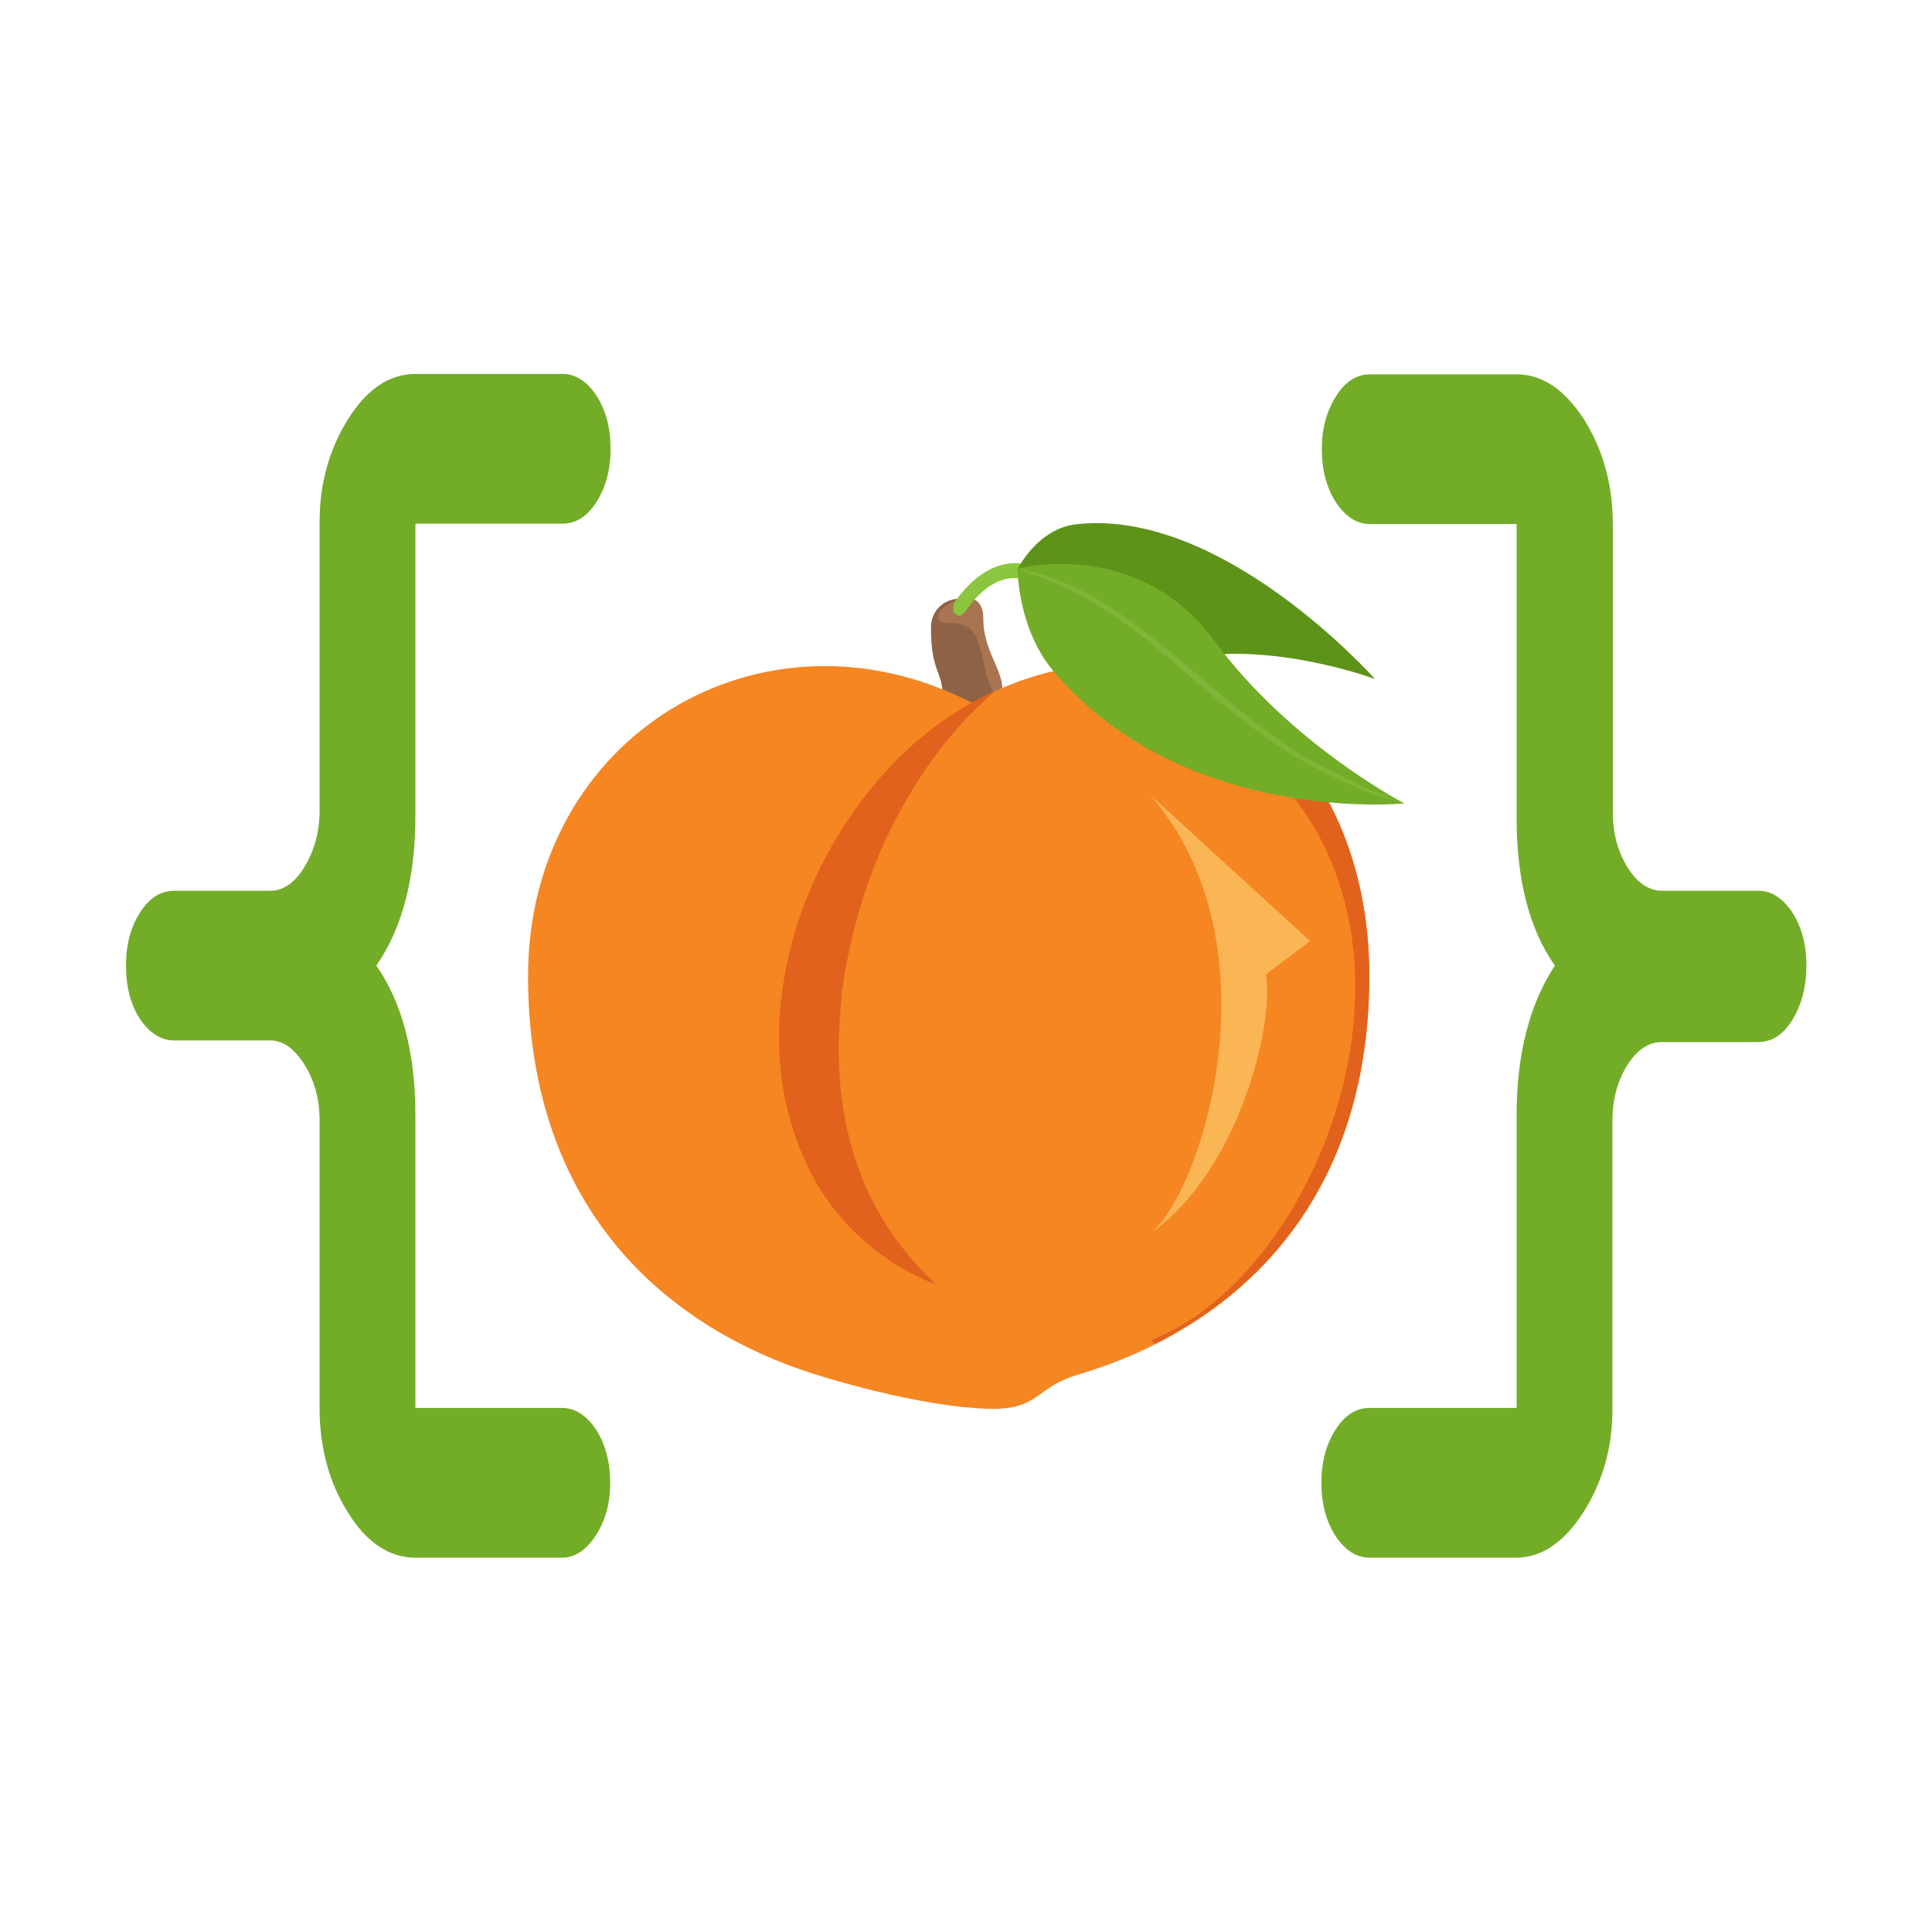
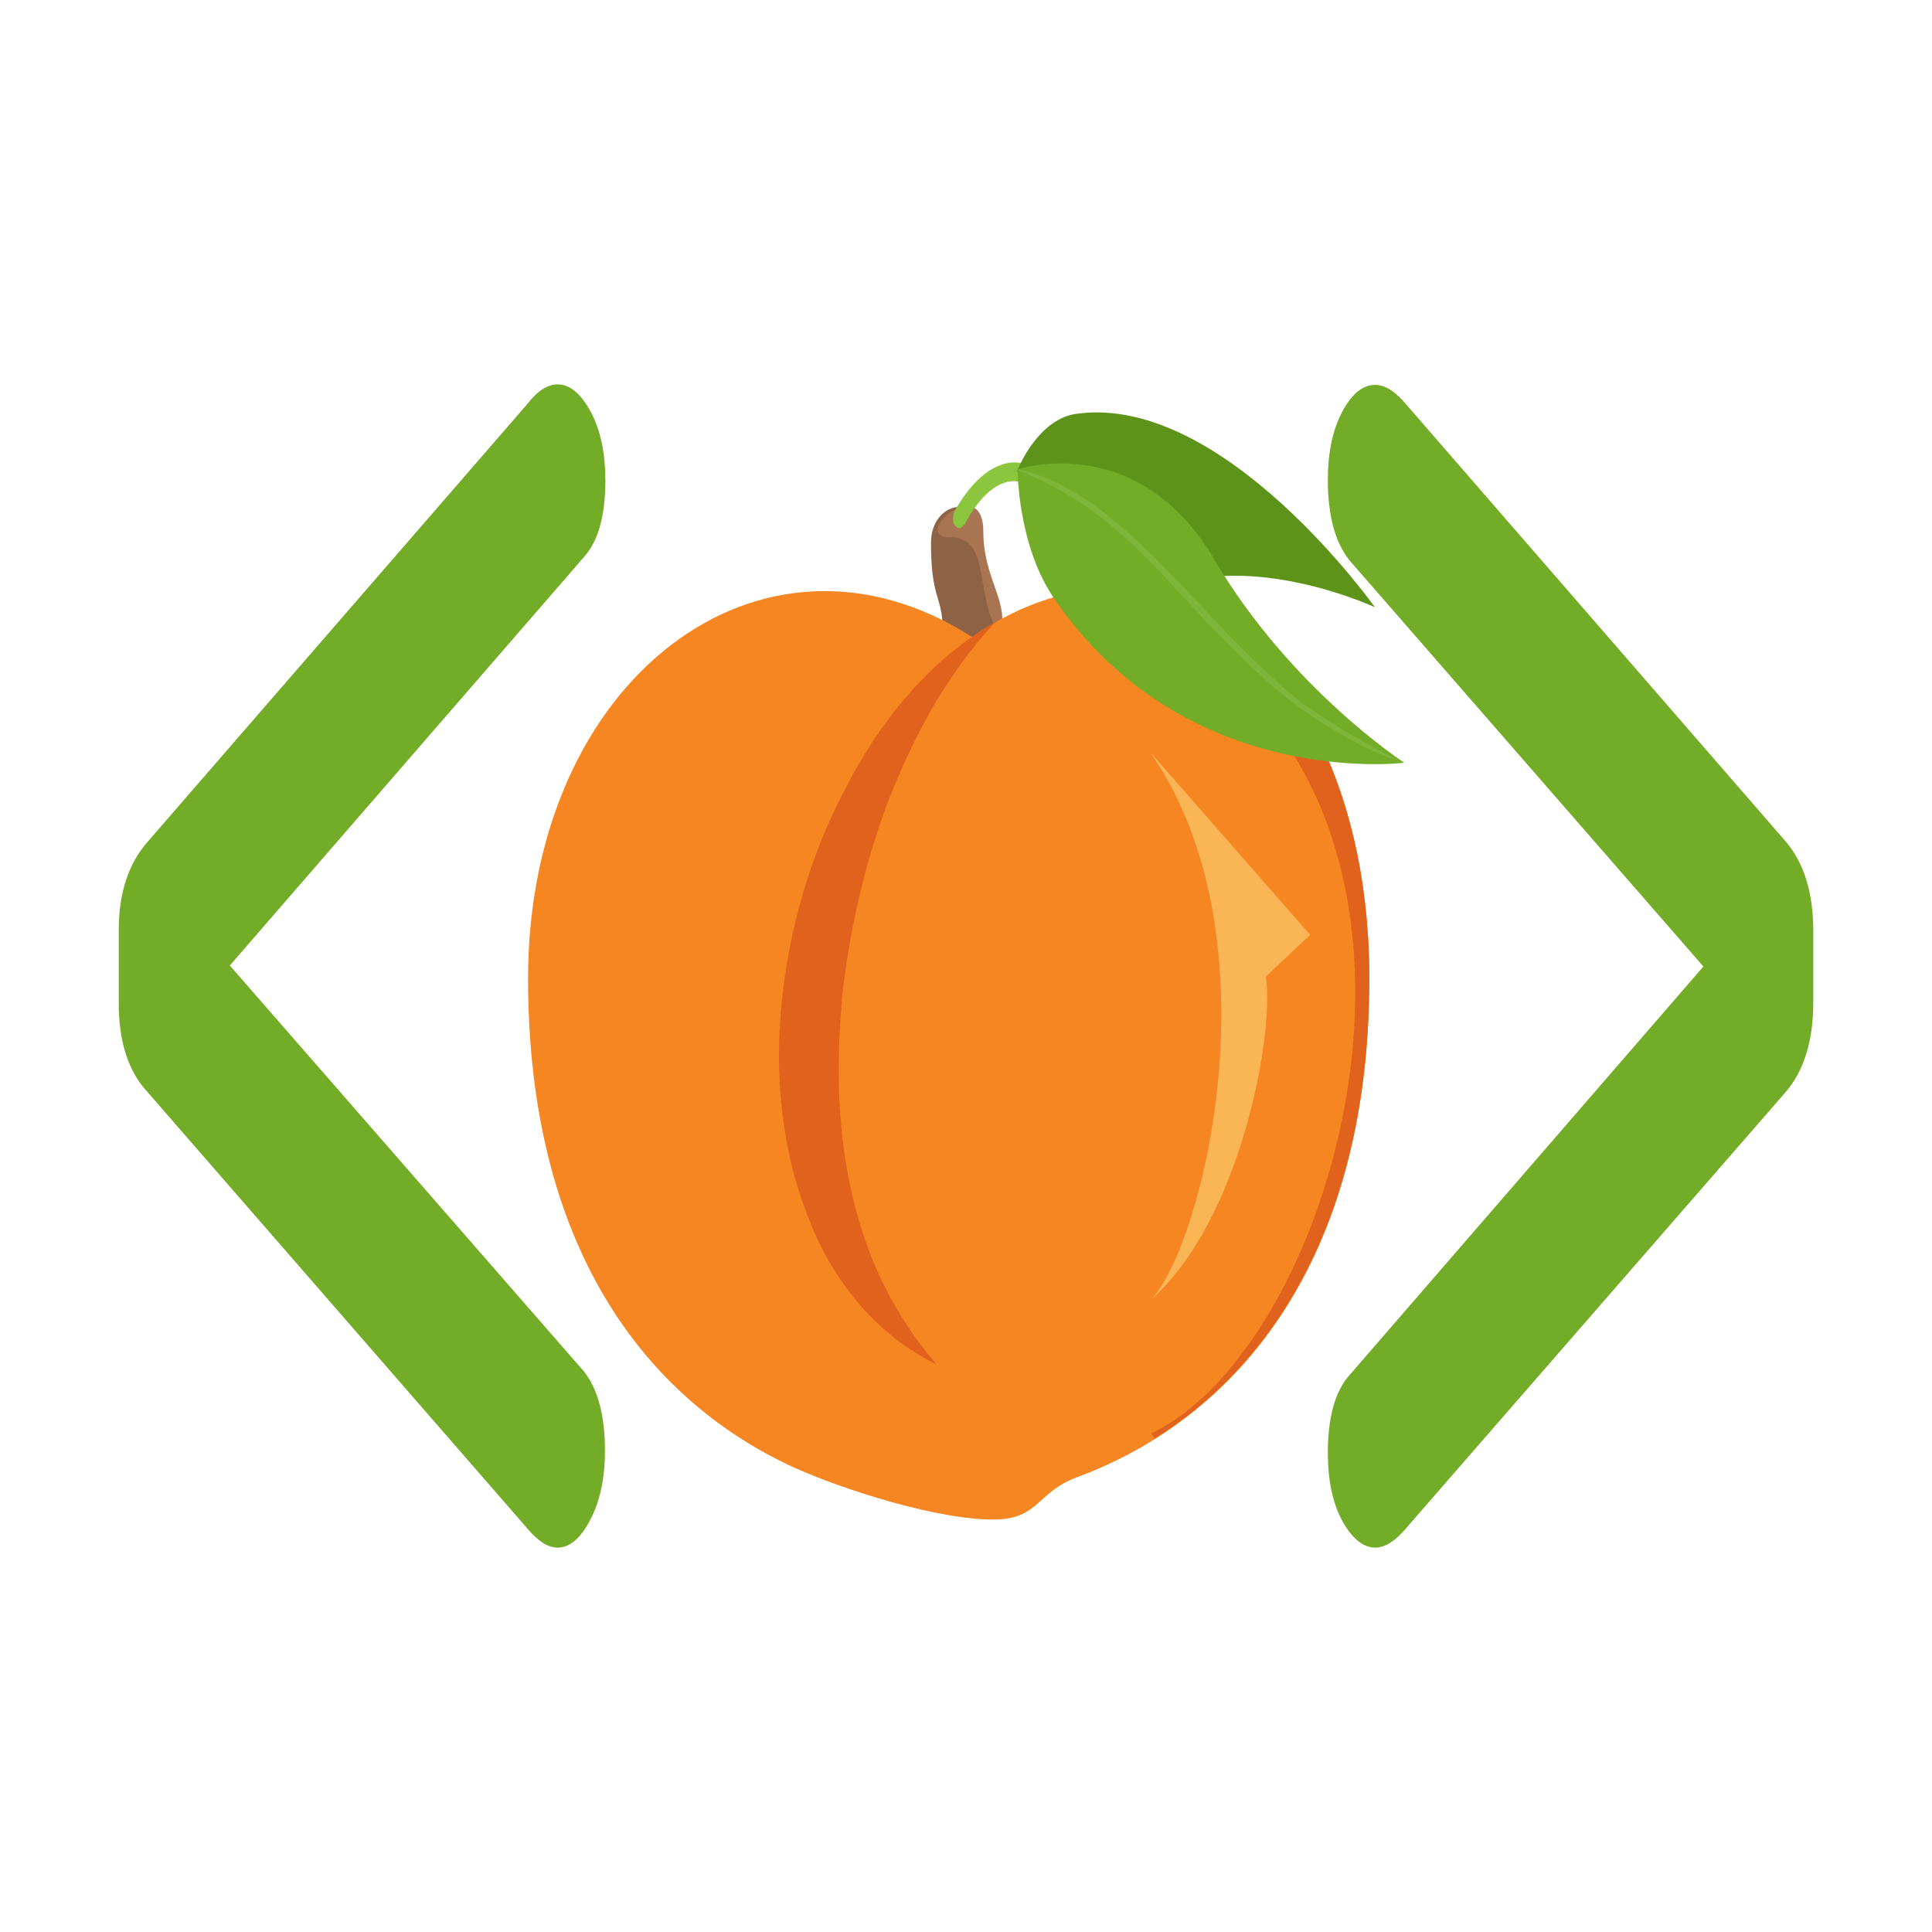
<svg xmlns="http://www.w3.org/2000/svg" viewBox="0 0 48 48">
  <defs>
    <style>
      .cls-1 {
        fill: #fab555;
      }

      .cls-2 {
        fill: #5e9319;
      }

      .cls-3 {
        fill: #f58622;
      }

      .cls-4 {
        fill: #e1621c;
      }

      .cls-5 {
        fill: #a87451;
      }

      .cls-6 {
        fill: #8e6244;
      }

      .cls-7 {
        fill: #8cc63e;
      }

      .cls-8 {
        fill: #73ac27;
      }

      .cls-9 {
        fill: #7fb539;
      }
    </style>
  </defs>
-   <g id="Layer_1" data-name="Layer 1">
-     <g id="g1">
-       <path class="cls-6" d="M23.13,15.59c0-.84,1.23-.99,1.23-.18,0,.95.51,1.32.51,1.83,0,.66-1.45.77-1.45.07,0-.66-.29-.59-.29-1.72Z" />
-       <path class="cls-5" d="M23.6,15.48c-1.02,0,.83-1.32.83-.11,0,.95.69,1.43.4,2.05-.65-.81-.18-1.94-1.23-1.94Z" />
-       <path class="cls-3" d="M34.02,24.25c0-5.94-4.79-9.58-9.87-6.79-5.23-2.68-11.03.84-11.03,6.79,0,5.32,2.9,8.33,6.53,9.69,1.31.48,3.77,1.1,5.15,1.06,1.02-.04.98-.55,1.96-.84,3.96-1.17,7.26-4.26,7.26-9.91Z" />
-       <path class="cls-4" d="M26.51,16.6s-.06.01-.09.02c.49.1.96.19,1.4.33,9.48,3.06,5.71,14.47.78,16.34l.09.1c3.04-1.53,5.33-4.45,5.33-9.15,0-2.83-1.09-5.14-2.78-6.48l-3.41-.81c-.41-.13-.85-.25-1.31-.35Z" />
-       <path class="cls-7" d="M23.85,15.3s.07-.04.11-.07c.73-1.1,1.42-.84,1.42-.84l.07-.37s-.87-.29-1.74.95c-.04.07-.04.22,0,.26.07.07.11.07.15.07Z" />
-       <path class="cls-2" d="M26.79,13.02c3.63-.37,7.37,3.85,7.37,3.85,0,0-2.54-.95-4.72-.51-2.21.48-4.17-2.2-4.17-2.2,0,0,.51-1.06,1.52-1.14Z" />
-       <path class="cls-8" d="M30.17,15.92c1.89,2.57,4.72,4.04,4.72,4.04,0,0-5.41.55-8.67-3.23-.94-1.06-.94-2.6-.94-2.6,0,0,2.98-.81,4.9,1.8Z" />
-       <path class="cls-9" d="M25.27,14.12c.36.07.8.18,1.2.37.44.18.83.4,1.27.7.83.55,1.63,1.25,2.36,1.87.76.66,1.52,1.25,2.32,1.76.83.44,1.63.84,2.47,1.14-.4-.11-.8-.22-1.2-.4-.4-.18-.83-.37-1.27-.62-.87-.48-1.67-1.14-2.43-1.76-.76-.66-1.49-1.32-2.29-1.87-.8-.55-1.63-.92-2.43-1.17Z" />
-       <path class="cls-4" d="M20.92,24.69c-.15,1.32-.11,2.6.25,3.85.36,1.25,1.02,2.38,2.1,3.38-1.52-.59-2.65-1.72-3.23-3.01-.62-1.28-.8-2.75-.62-4.18.18-1.43.69-2.9,1.56-4.22.83-1.32,2.1-2.6,3.74-3.34-1.27,1.1-2.07,2.35-2.69,3.63-.58,1.25-.94,2.57-1.12,3.89Z" />
-       <path class="cls-1" d="M28.6,19.78c3.16,3.67,1.31,9.73,0,10.85,2.19-1.55,3.07-5.22,2.85-6.42l1.1-.83-3.94-3.6Z" />
+   <g transform="translate(0 -6) scale(1 1.25)">
+     <g id="Layer_3" data-name="Layer 3">
+       <path id="_" data-name="&amp;lt;" class="cls-8" d="M2.95,24.73v-1.44c0-.74.24-1.33.73-1.77l9.41-8.68c.26-.27.51-.4.77-.4.3,0,.58.19.82.55s.36.82.36,1.35c0,.7-.17,1.21-.53,1.53l-8.8,8.12,8.8,8.07c.35.36.52.88.52,1.58,0,.53-.12.99-.36,1.36s-.51.56-.82.56c-.24,0-.49-.13-.77-.4L3.67,26.51c-.48-.41-.72-1-.72-1.77Z" />
+       <path id="_-2" data-name="&amp;gt;" class="cls-8" d="M45.05,23.29v1.44c0,.76-.23,1.35-.69,1.78l-9.41,8.65c-.28.27-.54.4-.78.4-.3,0-.58-.18-.82-.53-.24-.35-.36-.81-.36-1.35,0-.71.18-1.23.54-1.55l8.79-8.12-8.79-8.07c-.36-.36-.54-.89-.54-1.6,0-.55.12-1,.36-1.36.24-.36.51-.53.82-.53.24,0,.5.13.78.4l9.41,8.67c.46.43.69,1.02.69,1.78Z" />
+     </g>
+     <g id="Layer_4" data-name="Layer 4">
+       <g id="g1">
+         <path class="cls-6" d="M23.13,15.59c0-.84,1.23-.99,1.23-.18,0,.95.51,1.32.51,1.83,0,.66-1.45.77-1.45.07,0-.66-.29-.59-.29-1.72Z" />
+         <path class="cls-5" d="M23.6,15.48c-1.02,0,.83-1.32.83-.11,0,.95.69,1.43.4,2.05-.65-.81-.18-1.94-1.23-1.94Z" />
+         <path class="cls-3" d="M34.02,24.25c0-5.94-4.79-9.58-9.87-6.79-5.23-2.68-11.03.84-11.03,6.79,0,5.32,2.9,8.33,6.53,9.69,1.31.48,3.77,1.1,5.15,1.06,1.02-.04.98-.55,1.96-.84,3.96-1.17,7.26-4.26,7.26-9.91Z" />
+         <path class="cls-4" d="M26.51,16.6s-.06.01-.09.02c.49.1.96.19,1.4.33,9.48,3.06,5.71,14.47.78,16.34l.09.1c3.04-1.53,5.33-4.45,5.33-9.15,0-2.83-1.09-5.14-2.78-6.48l-3.41-.81c-.41-.13-.85-.25-1.31-.35Z" />
+         <path class="cls-7" d="M23.85,15.3s.07-.04.11-.07c.73-1.1,1.42-.84,1.42-.84l.07-.37s-.87-.29-1.74.95c-.04.07-.04.22,0,.26.07.07.11.07.15.07Z" />
+         <path class="cls-2" d="M26.79,13.02c3.63-.37,7.37,3.85,7.37,3.85,0,0-2.54-.95-4.72-.51-2.21.48-4.17-2.2-4.17-2.2,0,0,.51-1.06,1.52-1.14Z" />
+         <path class="cls-8" d="M30.17,15.92c1.89,2.57,4.72,4.04,4.72,4.04,0,0-5.41.55-8.67-3.23-.94-1.06-.94-2.6-.94-2.6,0,0,2.98-.81,4.9,1.8Z" />
+         <path class="cls-9" d="M25.27,14.12c.36.07.8.18,1.2.37.44.18.83.4,1.27.7.83.55,1.63,1.25,2.36,1.87.76.66,1.52,1.25,2.32,1.76.83.44,1.63.84,2.47,1.14-.4-.11-.8-.22-1.2-.4-.4-.18-.83-.37-1.27-.62-.87-.48-1.67-1.14-2.43-1.76-.76-.66-1.49-1.32-2.29-1.87-.8-.55-1.63-.92-2.43-1.17Z" />
+         <path class="cls-4" d="M20.92,24.69c-.15,1.32-.11,2.6.25,3.85.36,1.25,1.02,2.38,2.1,3.38-1.52-.59-2.65-1.72-3.23-3.01-.62-1.28-.8-2.75-.62-4.18.18-1.43.69-2.9,1.56-4.22.83-1.32,2.1-2.6,3.74-3.34-1.27,1.1-2.07,2.35-2.69,3.63-.58,1.25-.94,2.57-1.12,3.89Z" />
+         <path class="cls-1" d="M28.6,19.78c3.16,3.67,1.31,9.73,0,10.85,2.19-1.55,3.07-5.22,2.85-6.42l1.1-.83-3.94-3.6Z" />
+       </g>
    </g>
  </g>
-   <g id="Layer_2" data-name="Layer 2">
-     <path id="_" data-name="}" class="cls-8" d="M10.32,13.02v7.25c0,1.54-.32,2.78-.97,3.72.64.92.97,2.16.97,3.72v7.27h3.64c.33,0,.61.18.85.54.23.36.35.8.35,1.32s-.12.94-.36,1.31c-.24.37-.52.55-.84.55h-3.64c-.65,0-1.22-.38-1.68-1.13-.47-.75-.7-1.62-.7-2.59v-7.14c0-.52-.12-.98-.37-1.38s-.53-.61-.85-.61h-2.39c-.33,0-.61-.18-.85-.53-.23-.35-.35-.8-.35-1.33s.12-.96.35-1.32c.23-.36.51-.54.85-.54h2.39c.32,0,.61-.2.85-.6s.37-.86.37-1.4v-7.16c0-.96.24-1.81.71-2.56.47-.75,1.03-1.12,1.68-1.12h3.64c.33,0,.61.18.85.54.23.36.35.8.35,1.32s-.12.96-.35,1.32c-.23.36-.51.54-.85.54h-3.64Z" />
-     <path id="_-2" data-name="{" class="cls-8" d="M37.68,34.98v-7.27c0-1.52.32-2.76.95-3.72-.63-.9-.95-2.12-.95-3.66v-7.31h-3.64c-.33,0-.61-.18-.85-.54-.23-.36-.35-.8-.35-1.32s.12-.94.35-1.31c.23-.37.51-.55.85-.55h3.64c.64,0,1.2.38,1.68,1.13.47.75.71,1.62.71,2.59v7.16c0,.52.12.97.36,1.36.24.39.53.59.86.59h2.39c.33,0,.61.18.85.54.23.36.35.8.35,1.32s-.12.98-.35,1.35c-.23.37-.51.55-.85.55h-2.39c-.34,0-.63.2-.87.59-.24.39-.36.85-.36,1.36v7.18c0,.95-.24,1.79-.72,2.55-.48.75-1.04,1.13-1.67,1.13h-3.64c-.33,0-.61-.18-.85-.54-.23-.36-.35-.8-.35-1.32s.12-.96.35-1.32c.23-.36.51-.54.85-.54h3.64Z" />
-   </g>
</svg>
